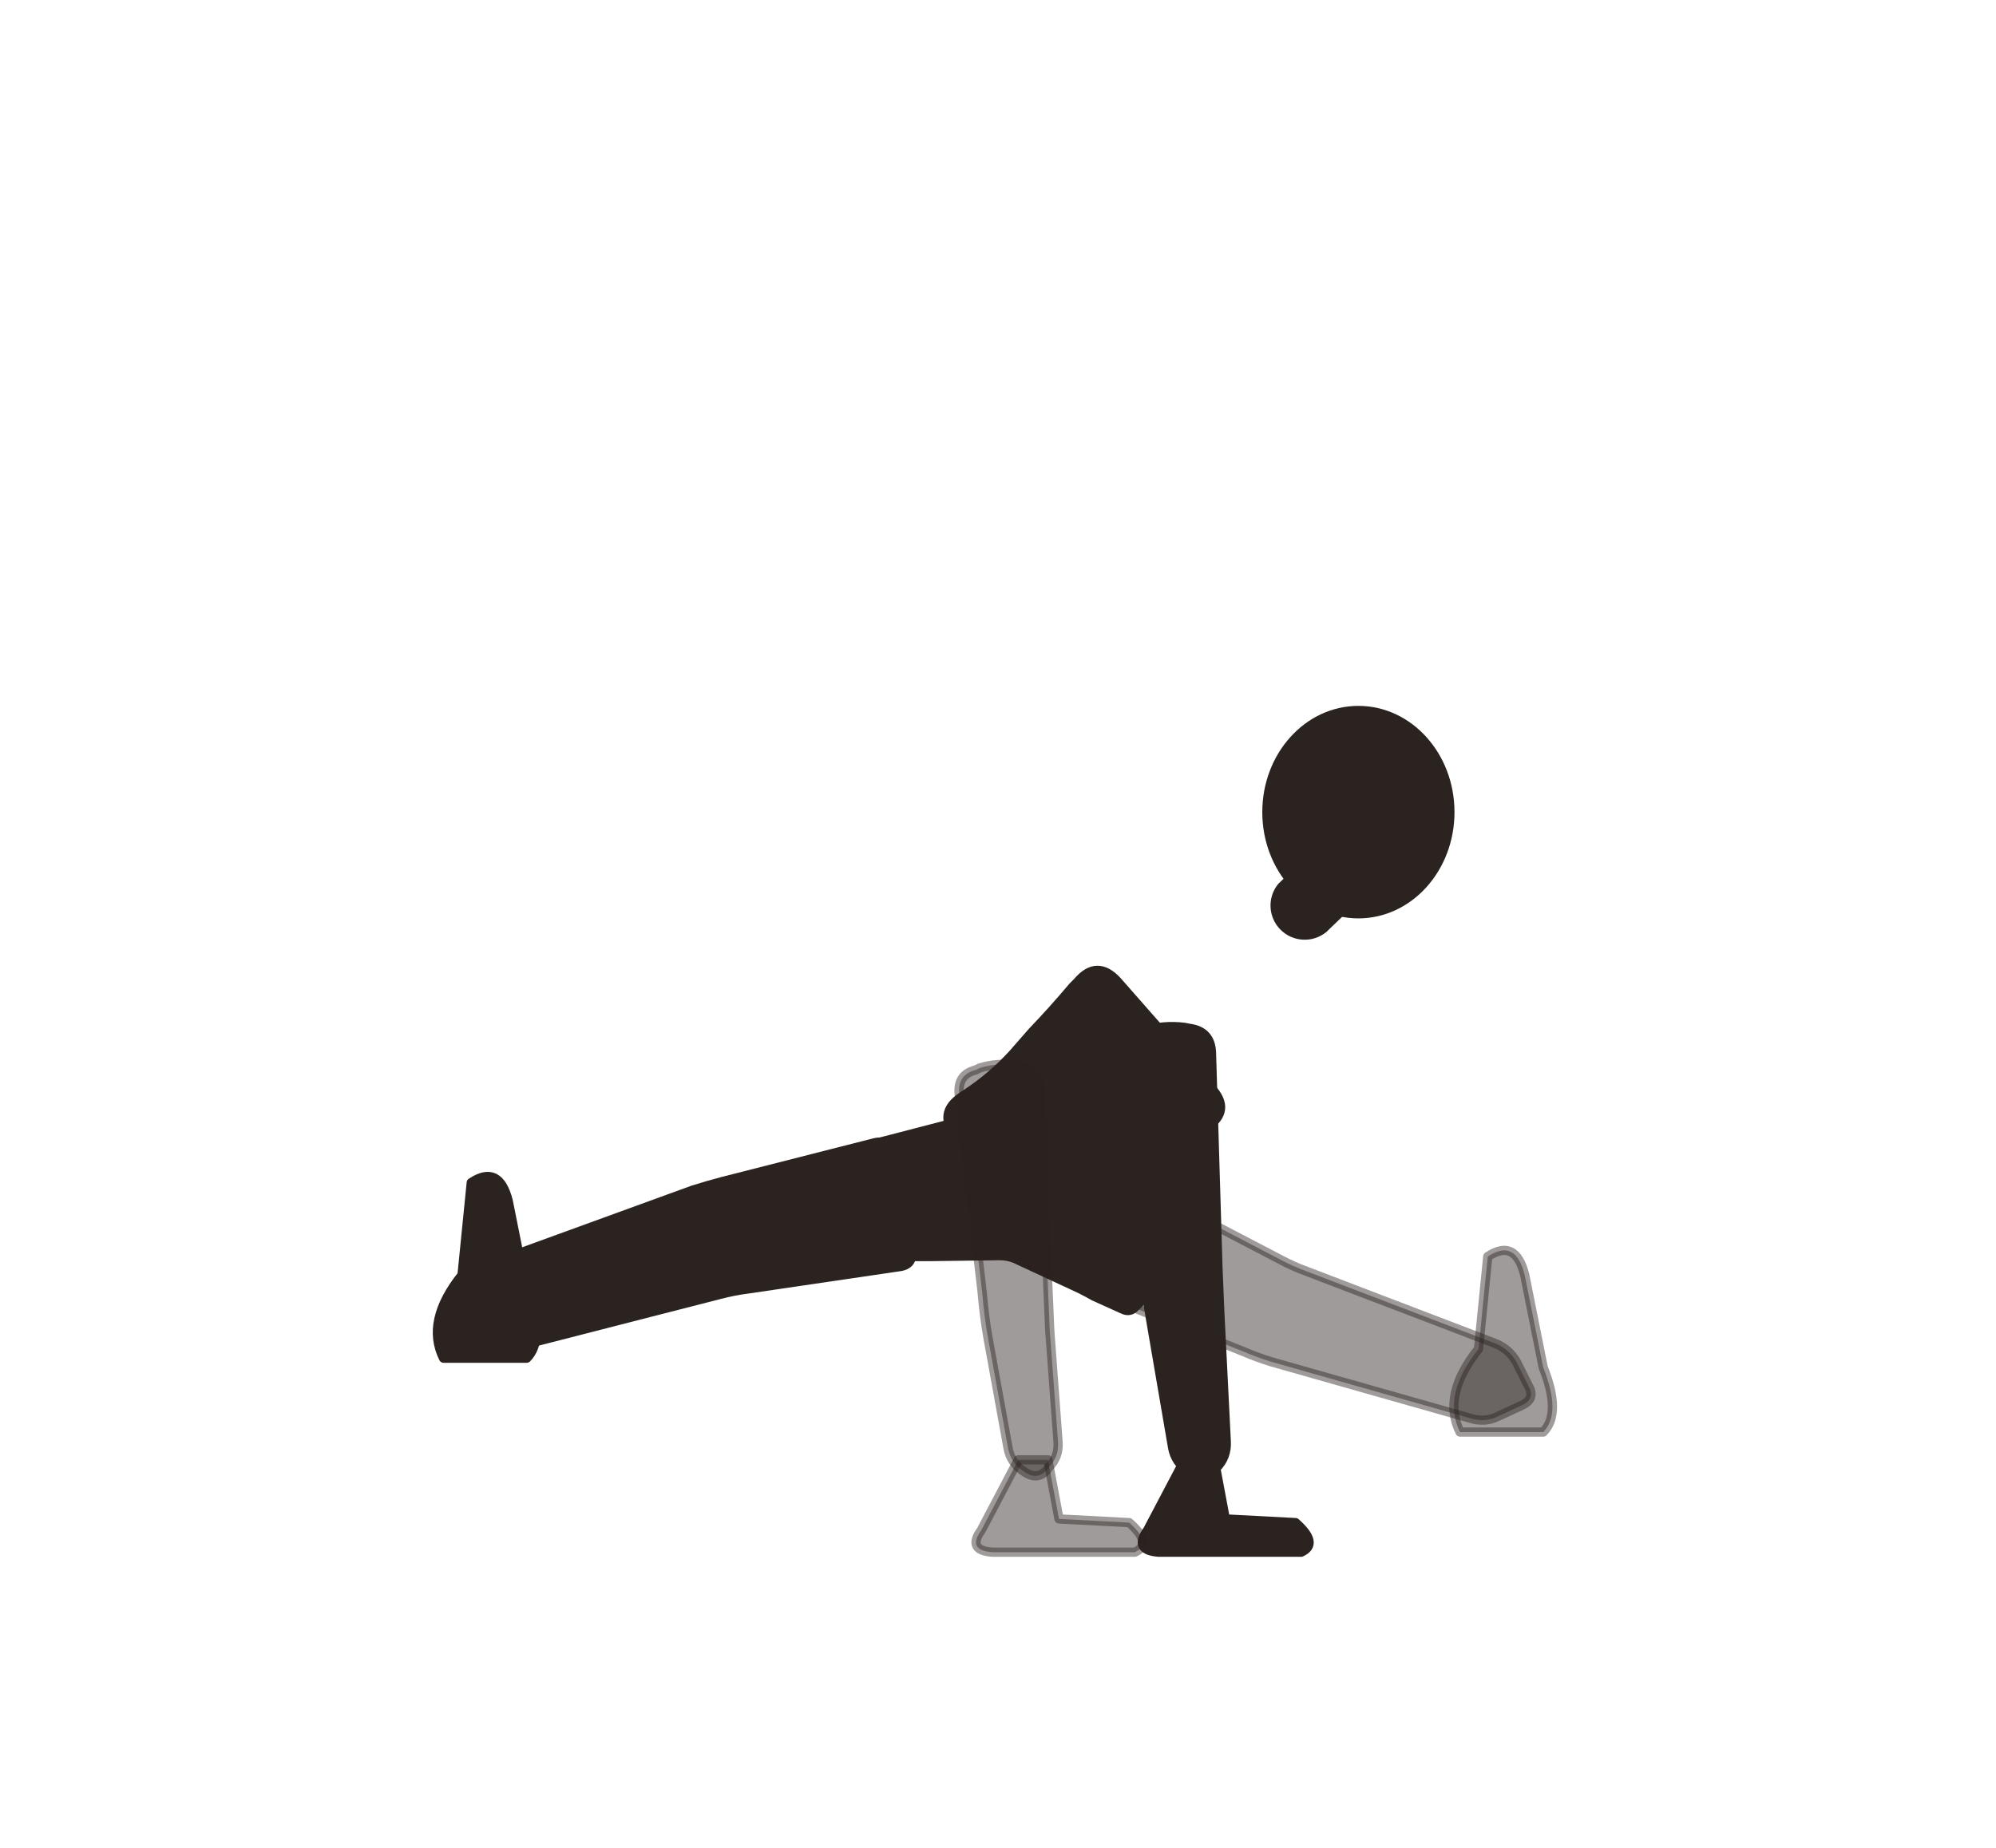
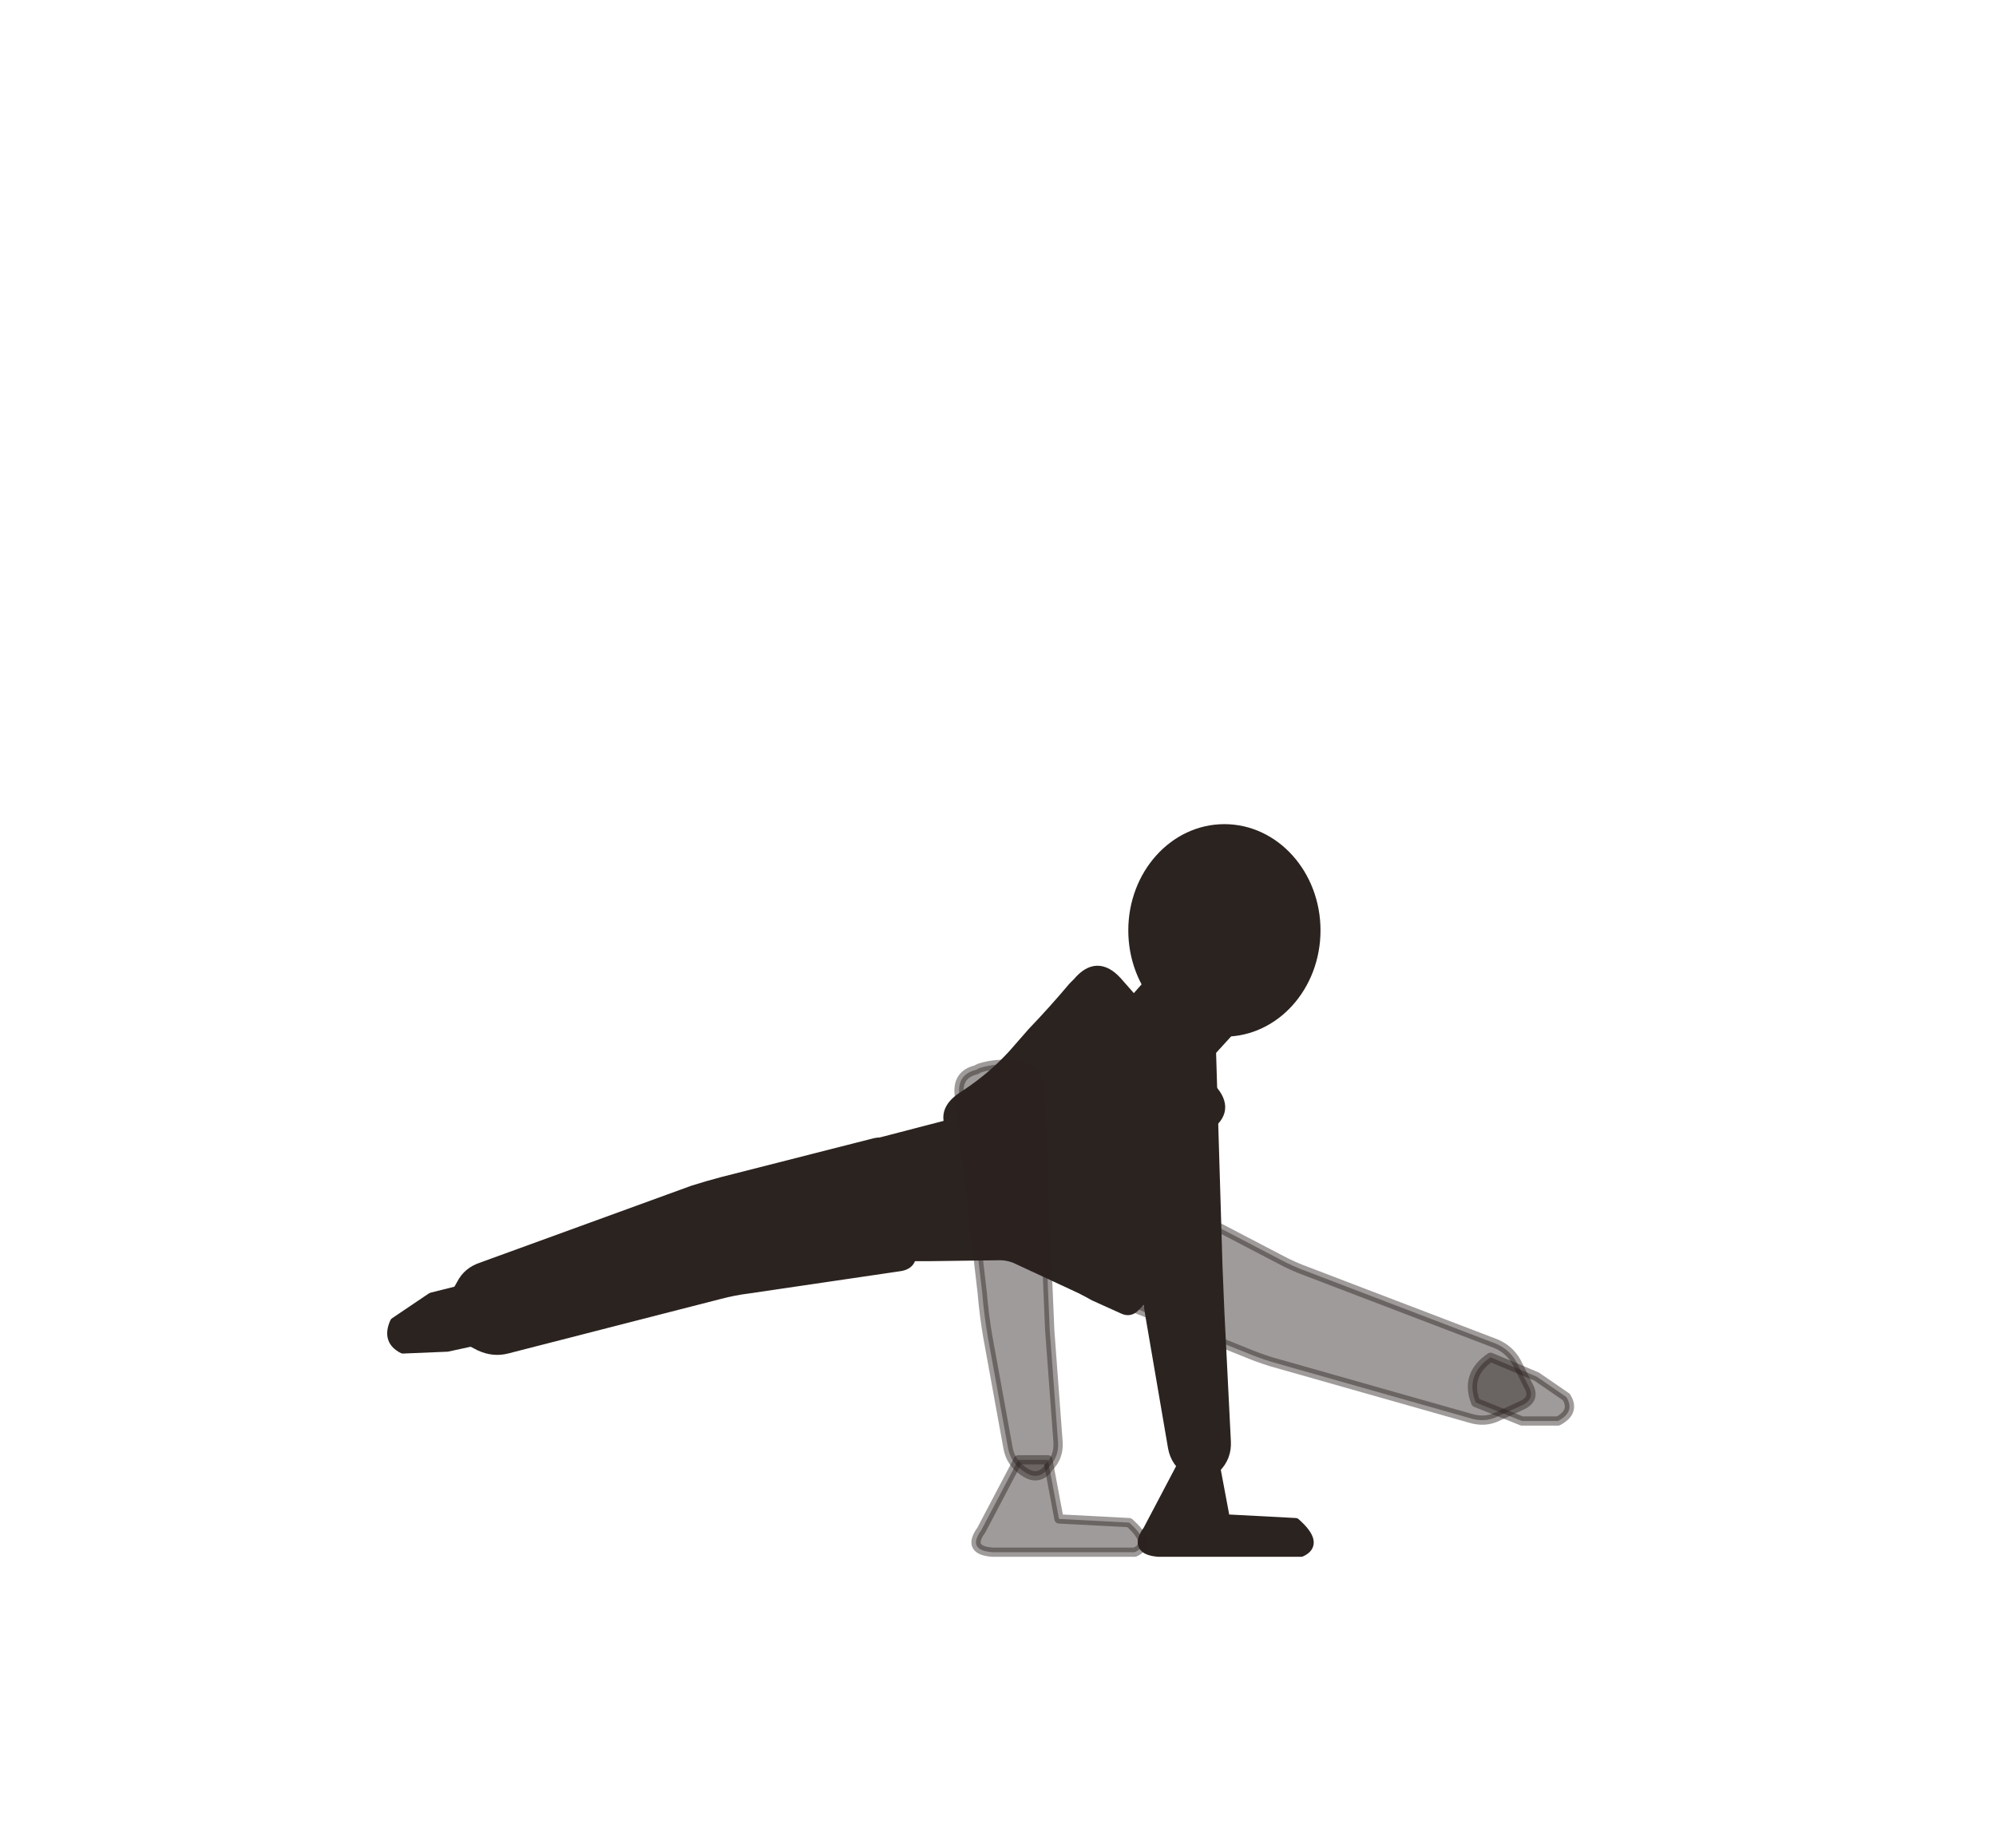
<svg xmlns="http://www.w3.org/2000/svg" viewBox="-8 0 216 200">
  <path d="M 86.6,123.7 L 70.1,127.9 Q 68.6,128.3 67,128.8 L 44.2,137.1 Q 42.6,137.6 41.9,139 L 40.2,142 Q 39.4,143.4 40.8,144.1 L 43.9,145.7 Q 45.4,146.4 46.9,146 L 69.9,140.1 Q 71.4,139.7 73,139.5 L 89.3,137.1 Q 90.9,136.9 90.6,135.3 L 88.5,124.9 Q 88.2,123.3 86.6,123.7 Z" fill="#2b2320" stroke="#2b2320" stroke-width="1" stroke-linejoin="round" />
-   <path d="M 40,147 L 49,147 Q 51,145 49,140 L 47,130 Q 46,126 43,128 L 42,138 Q 38,143 40,147 Z" fill="#2b2320" stroke="#2b2320" stroke-width="1" stroke-linejoin="round" />
+   <path d="M 44.7,138.9 Q 47.5,140.9 46.4,144.5 L 40.4,145.8 L 35.6,146 Q 33.8,145.1 34.7,143.1 L 38.7,140.4 Z" fill="#2b2320" stroke="#2b2320" stroke-width="1" stroke-linejoin="round" />
  <path d="M 111.6,140.3 L 126.6,146.3 Q 128,146.9 129.6,147.4 L 151.1,153.5 Q 152.7,154 154.1,153.3 L 156.7,152.1 Q 158.2,151.4 157.4,150 L 156.1,147.4 Q 155.3,146 153.8,145.4 L 133.4,137.6 Q 132,137.1 130.5,136.3 L 116.7,129.1 Q 115.3,128.4 114.7,129.9 L 110.8,138.2 Q 110.1,139.7 111.6,140.3 Z" fill="#2b2320" stroke="#2b2320" stroke-width="1" stroke-linejoin="round" fill-opacity="0.45" stroke-opacity="0.45" />
-   <path d="M 150,155 L 159,155 Q 161,153 159,148 L 157,138 Q 156,134 153,136 L 152,146 Q 148,151 150,155 Z" fill="#2b2320" stroke="#2b2320" stroke-width="1" stroke-linejoin="round" fill-opacity="0.45" stroke-opacity="0.45" />
+   <path d="M 151.7,151.8 Q 150.5,148.8 153.3,146.9 L 158.3,149 L 161.5,151.2 Q 162.5,152.8 160.6,153.8 L 156.7,153.8 Z" fill="#2b2320" stroke="#2b2320" stroke-width="1" stroke-linejoin="round" fill-opacity="0.45" stroke-opacity="0.45" />
  <path d="M 108.8,133 L 109.2,132.4 Q 111.4,129.9 114,128 L 116.6,126.2 Q 119.2,124.3 122,122.5 L 122.6,122 Q 125.3,120.2 123.1,117.8 L 112.9,106.2 Q 110.7,103.8 108.6,106.3 L 108.1,106.8 Q 106,109.3 103.7,111.7 L 101.6,114.1 Q 99.4,116.5 96.7,118.3 L 96.1,118.7 Q 93.4,120.5 95.5,123 L 104.5,133 Q 106.6,135.5 108.8,133 Z" fill="#2b2320" stroke="#2b2320" stroke-width="1" stroke-linejoin="round" />
  <path d="M 84.4,125.9 L 84.5,125.2 Q 84.6,124.3 85.4,124.1 L 86.1,123.9 Q 86.9,123.7 87.7,123.5 L 95.4,121.5 Q 96.2,121.3 97,121 L 97.7,120.9 Q 98.5,120.6 99.4,120.7 L 106.6,121.3 Q 107.5,121.4 108.2,121.7 L 110.7,123 Q 111.5,123.4 112.1,124 L 118.9,130.8 Q 119.3,131.2 119.4,131.8 L 119.5,131.9 Q 119.6,132.5 119.4,133 L 118.6,135.8 Q 118.3,136.6 117.8,137.3 L 116.5,139.5 Q 116,140.3 115.4,140.9 L 114.9,141.4 Q 114.3,142.1 113.5,141.7 L 110.4,140.3 Q 109.7,139.9 108.9,139.5 L 101.8,136.2 Q 101,135.9 100.2,135.9 L 92.7,136 Q 91.9,136 91,136 L 87.5,136 Q 86.9,136 86.5,135.7 L 86.4,135.6 Q 85.9,135.2 85.8,134.6 L 84.8,131.9 Q 84.6,131.1 84.5,130.2 L 84.3,127.6 Q 84.3,126.8 84.4,125.9 Z" fill="#2b2320" stroke="#2b2320" stroke-width="1" stroke-linejoin="round" />
  <path d="M 113.3,114.6 L 115.9,138 Q 116.1,140.4 116.5,142.7 L 118.9,156.7 Q 119.2,158.3 120.6,159.2 L 120.9,159.4 Q 122.3,160.4 123.4,159.2 L 123.6,158.9 Q 124.8,157.7 124.7,156 L 124,142 Q 123.9,139.6 123.8,137.2 L 123.1,113.9 Q 123,111.6 120.7,111.3 L 120.2,111.2 Q 117.9,110.9 115.7,111.6 L 115.2,111.7 Q 113,112.4 113.3,114.6 Z" fill="#2b2320" stroke="#2b2320" stroke-width="1" stroke-linejoin="round" />
  <path d="M 120.2,158 L 116.2,165.6 Q 114.6,167.8 117.4,168 L 123.6,168 L 132.8,168 Q 134.8,167.1 132.2,164.8 L 124.6,164.4 L 123.4,158 Z" fill="#2b2320" stroke="#2b2320" stroke-width="1" stroke-linejoin="round" />
  <path d="M 95.8,118.4 L 98.3,140 Q 98.5,142.4 98.9,144.7 L 101.1,156.8 Q 101.4,158.3 102.7,159.2 L 103,159.4 Q 104.3,160.2 105.3,159.1 L 105.5,158.8 Q 106.6,157.7 106.5,156.1 L 105.6,144 Q 105.5,141.6 105.4,139.3 L 104.5,117.7 Q 104.4,115.7 102.4,115.4 L 101.9,115.3 Q 99.9,115 98,115.6 L 97.6,115.8 Q 95.6,116.3 95.8,118.4 Z" fill="#2b2320" stroke="#2b2320" stroke-width="1" stroke-linejoin="round" fill-opacity="0.45" stroke-opacity="0.45" />
  <path d="M 102.2,158 L 98.2,165.6 Q 96.6,167.8 99.4,168 L 105.6,168 L 114.8,168 Q 116.8,167.1 114.2,164.8 L 106.6,164.4 L 105.4,158 Z" fill="#2b2320" stroke="#2b2320" stroke-width="1" stroke-linejoin="round" fill-opacity="0.45" stroke-opacity="0.45" />
-   <path d="M 135.2,100.5 L 137.8,98 A 3.2 3.2 0 0 0 133.3,93.5 L 130.7,96 A 3.2 3.2 0 0 0 135.2,100.5 Z" fill="#2b2320" stroke="#2b2320" stroke-width="1" stroke-linejoin="round" />
-   <ellipse cx="139" cy="87.9" rx="9.9" ry="11" fill="#2b2320" stroke="#2b2320" stroke-width="1" stroke-linejoin="round" />
+   <path d="M 121.7,115.3 L 124.8,111.9 A 5 5 0 0 0 117.3,105.3 L 114.3,108.7 A 5 5 0 0 0 121.7,115.3 Z" fill="#2b2320" stroke="#2b2320" stroke-width="1" stroke-linejoin="round" />
+   <ellipse cx="124.5" cy="100.7" rx="9.9" ry="11" fill="#2b2320" stroke="#2b2320" stroke-width="1" stroke-linejoin="round" />
</svg>
